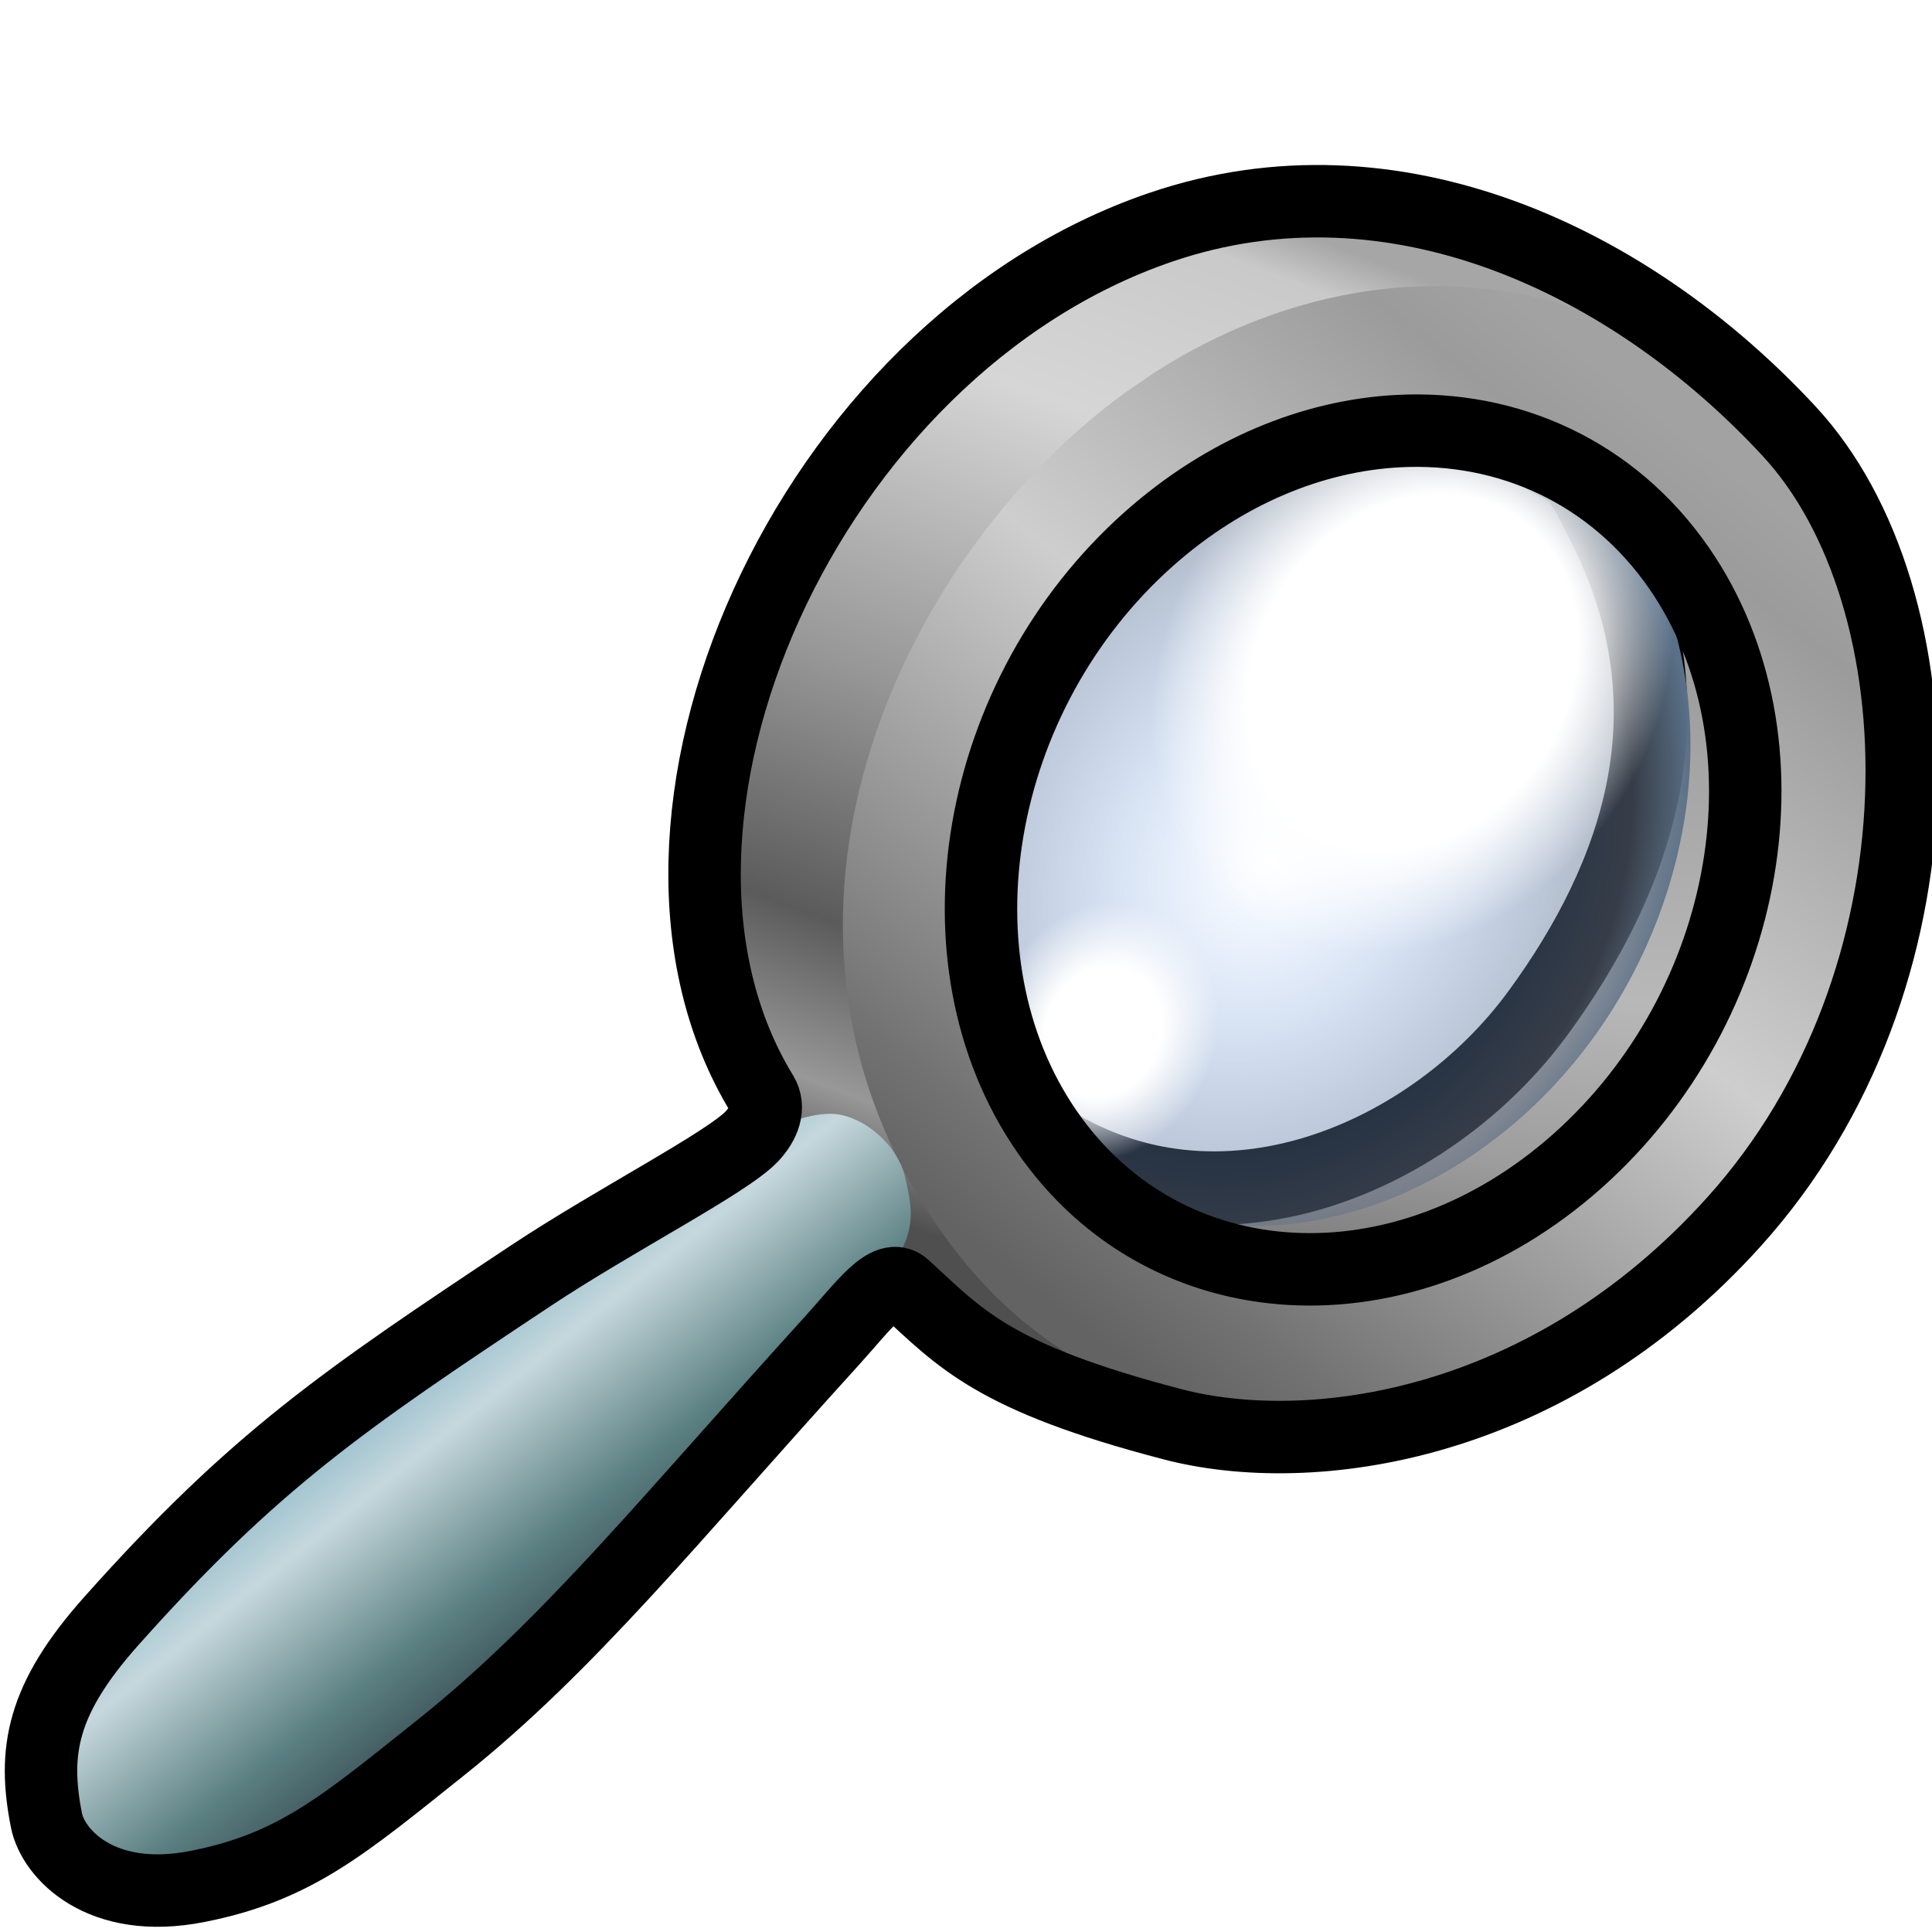
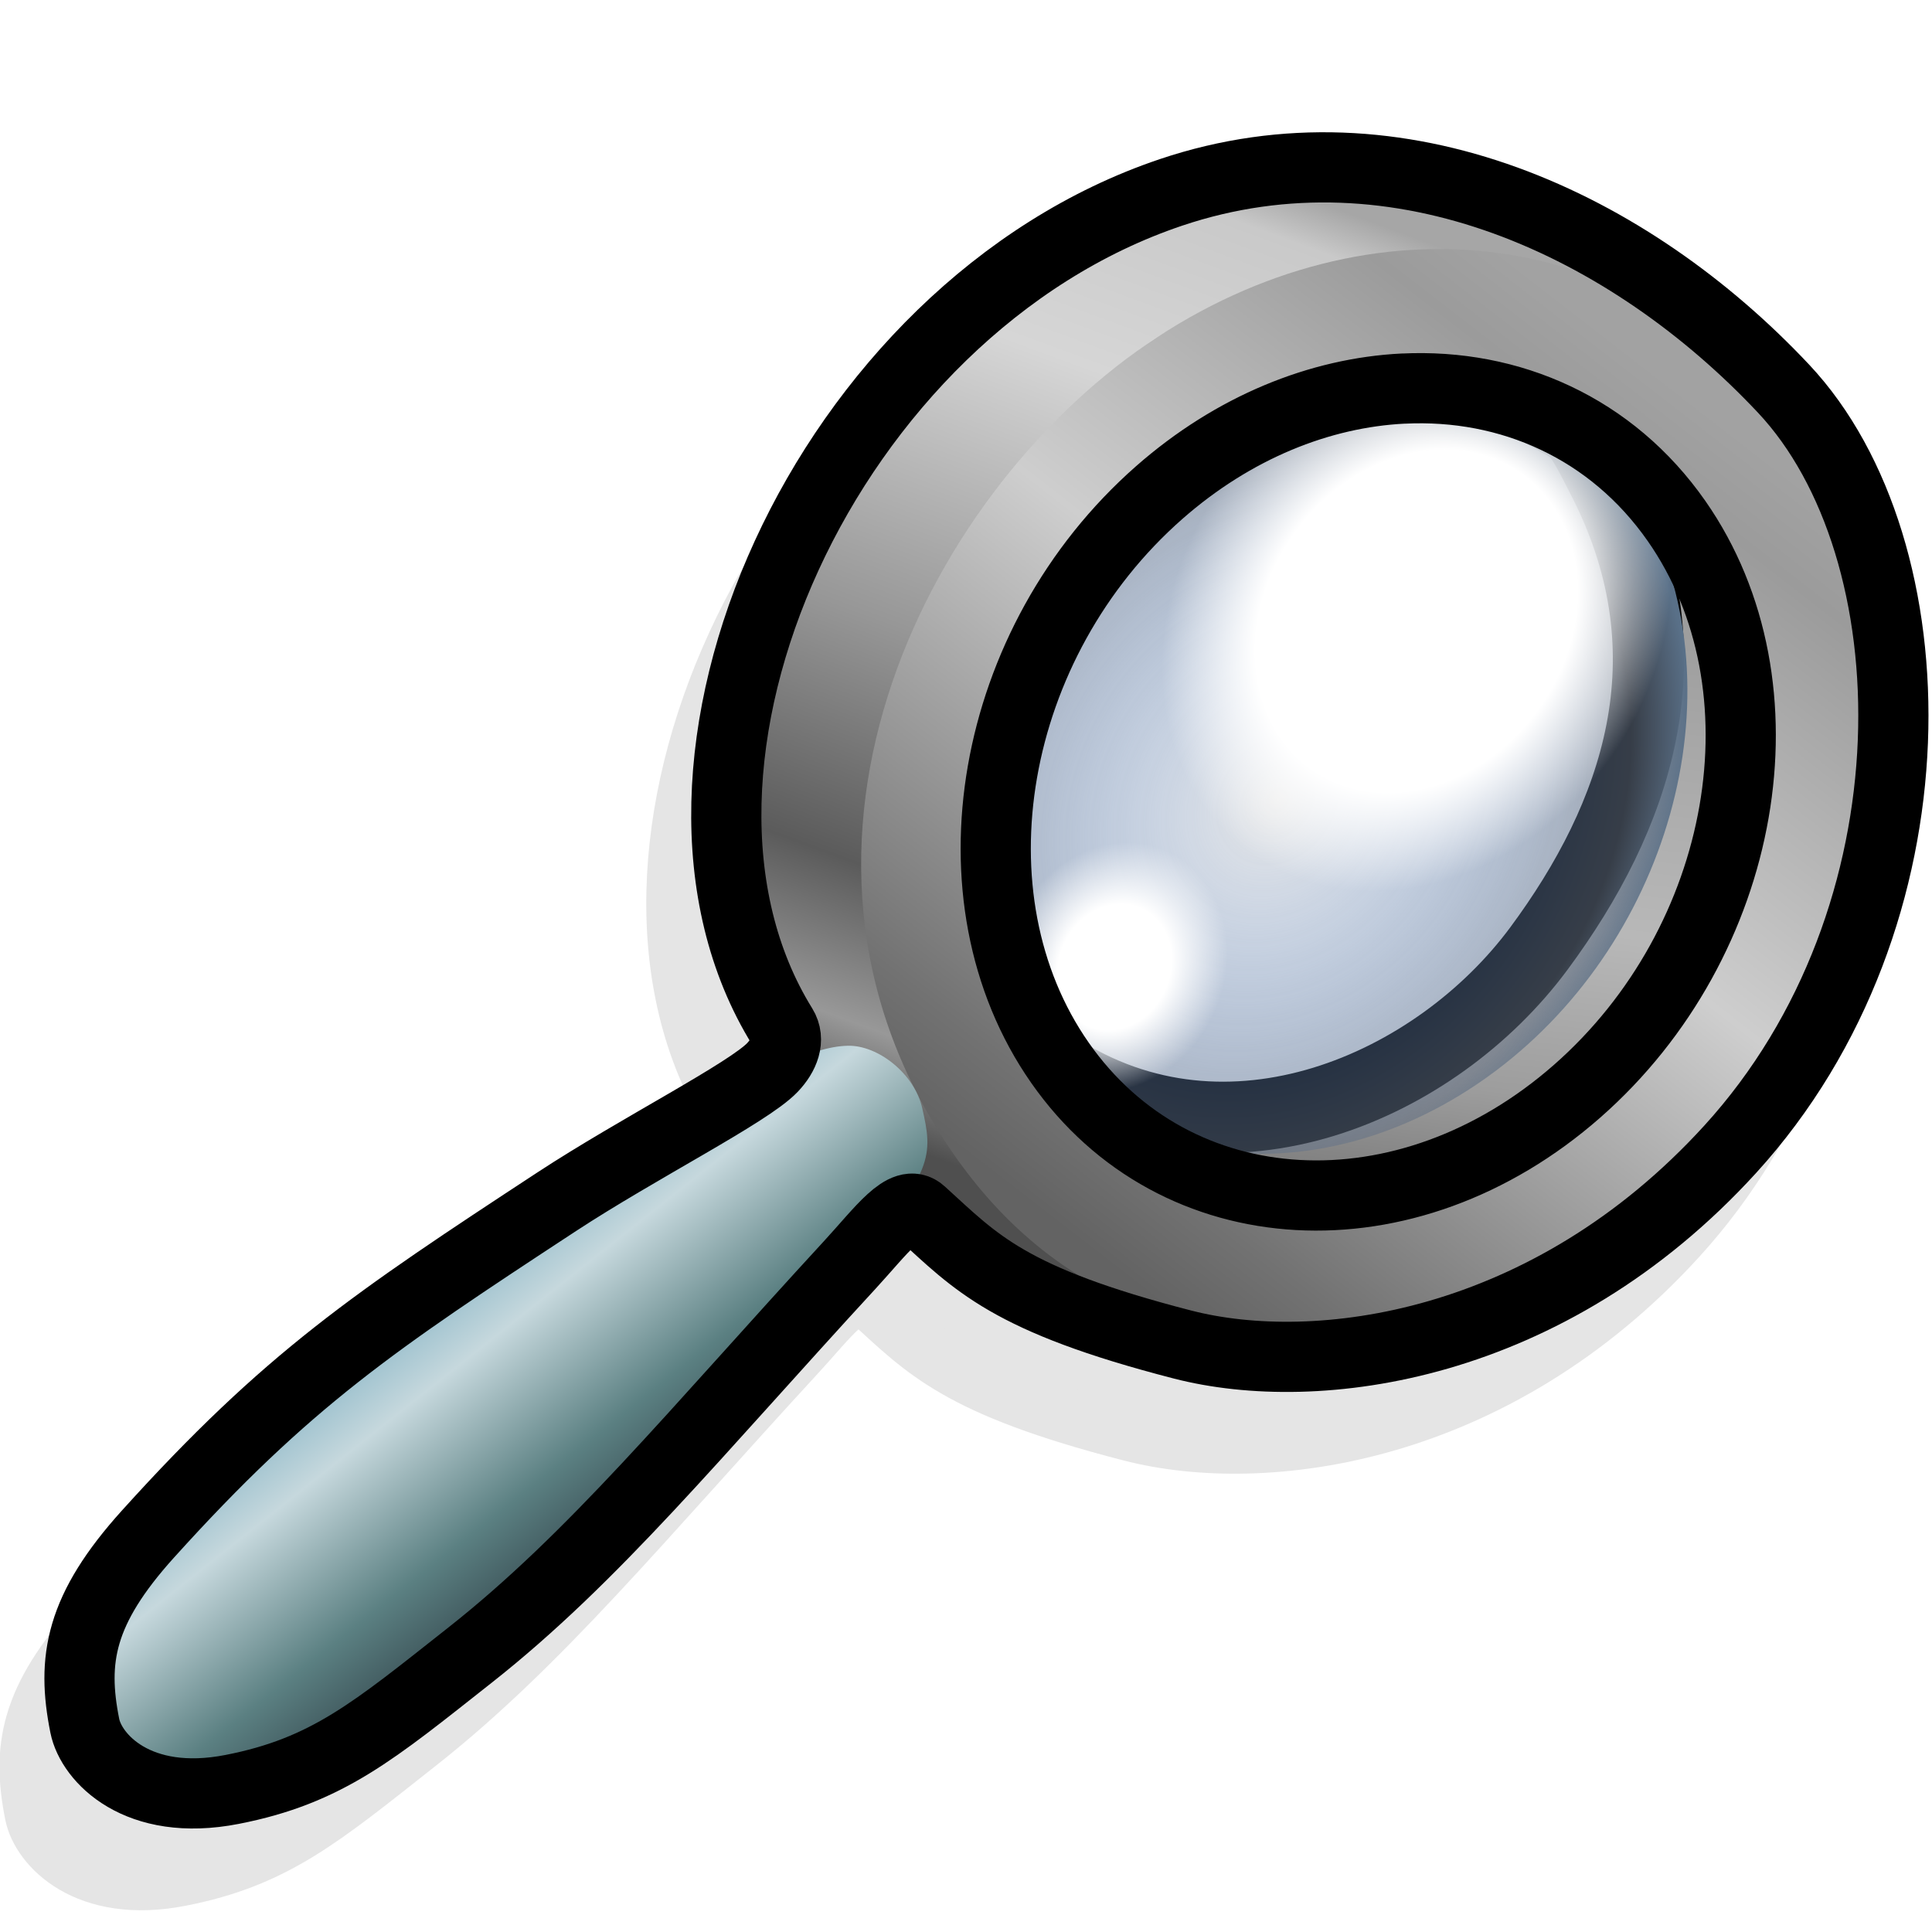
<svg xmlns="http://www.w3.org/2000/svg" xmlns:xlink="http://www.w3.org/1999/xlink" width="48" height="48" viewBox="0 0 48 48" id="svg4968" version="1.1">
  <defs id="defs4970">
    <linearGradient id="linearGradient6164">
      <stop id="stop6166" offset="0" style="stop-color:#636363;stop-opacity:1" />
      <stop style="stop-color:#727272;stop-opacity:1" offset="0.095" id="stop6168" />
      <stop style="stop-color:#cecece;stop-opacity:1" offset="0.551" id="stop6170" />
      <stop id="stop6172" offset="0.919" style="stop-color:#9b9b9b;stop-opacity:1" />
      <stop style="stop-color:#a2a2a2;stop-opacity:1" offset="1" id="stop6174" />
    </linearGradient>
    <linearGradient id="linearGradient6152">
      <stop id="stop6154" offset="0" style="stop-color:#4f4f4f;stop-opacity:1" />
      <stop style="stop-color:#989898;stop-opacity:1;" offset="0.096" id="stop6220" />
      <stop style="stop-color:#5b5b5b;stop-opacity:1" offset="0.242" id="stop6156" />
      <stop id="stop6183" offset="0.473" style="stop-color:#979797;stop-opacity:1" />
      <stop style="stop-color:#d6d6d6;stop-opacity:1" offset="0.772" id="stop6158" />
      <stop id="stop6160" offset="0.955" style="stop-color:#c9c9c9;stop-opacity:1" />
      <stop style="stop-color:#a6a6a6;stop-opacity:1" offset="1" id="stop6162" />
    </linearGradient>
    <linearGradient id="linearGradient6092">
      <stop style="stop-color:#4b5d60;stop-opacity:1" offset="0" id="stop6094" />
      <stop id="stop6106" offset="0.163" style="stop-color:#35484e;stop-opacity:1" />
      <stop style="stop-color:#5b8082;stop-opacity:1" offset="0.409" id="stop6177" />
      <stop id="stop6104" offset="0.754" style="stop-color:#c6d8dd;stop-opacity:1" />
      <stop style="stop-color:#a2c4d0;stop-opacity:1" offset="0.88" id="stop6108" />
      <stop id="stop6102" offset="1" style="stop-color:#98a5aa;stop-opacity:1" />
    </linearGradient>
    <linearGradient id="linearGradient6078">
      <stop style="stop-color:#7e7e7e;stop-opacity:1" offset="0" id="stop6080" />
      <stop id="stop6086" offset="0.128" style="stop-color:#9d9d9d;stop-opacity:1" />
      <stop style="stop-color:#b8b8b8;stop-opacity:1" offset="0.335" id="stop6090" />
      <stop style="stop-color:#919191;stop-opacity:1" offset="0.899" id="stop6088" />
      <stop style="stop-color:#b8b8b8;stop-opacity:1" offset="1" id="stop6082" />
    </linearGradient>
    <radialGradient xlink:href="#linearGradient4846" id="radialGradient4852" cx="99.844" cy="1038.724" fx="99.844" fy="1038.724" r="0.828" gradientTransform="matrix(-2.410643,-2.729165,-12.17476,12.65462,12896.783,-12837.37)" gradientUnits="userSpaceOnUse" />
    <linearGradient id="linearGradient4846">
      <stop style="stop-color:#ffffff;stop-opacity:1;" offset="0" id="stop4848" />
      <stop style="stop-color:#ffffff;stop-opacity:0;" offset="1" id="stop4850" />
    </linearGradient>
    <radialGradient xlink:href="#linearGradient4864-7" id="radialGradient4870-0" cx="22.768" cy="1018.479" fx="22.768" fy="1018.479" r="10.08" gradientTransform="matrix(-0.7598363,-0.6852164,-0.6555442,0.7281066,713.851,-709.584)" gradientUnits="userSpaceOnUse" />
    <linearGradient id="linearGradient4864-7">
      <stop style="stop-color:#4b94ff;stop-opacity:0" offset="0" id="stop4866-3" />
      <stop id="stop4872-3" offset="0.857" style="stop-color:#647184;stop-opacity:0.544" />
      <stop style="stop-color:#597088;stop-opacity:1" offset="1" id="stop4868-1" />
    </linearGradient>
    <radialGradient xlink:href="#linearGradient4876" id="radialGradient4890-1" gradientUnits="userSpaceOnUse" gradientTransform="matrix(0.5256894,2.197553e-6,-2.2696278e-6,0.5430739,-50.92865,-556.4982)" cx="25.195" cy="1015.681" fx="25.195" fy="1015.681" r="5.303" />
    <linearGradient id="linearGradient4876">
      <stop style="stop-color:#ffffff;stop-opacity:1;" offset="0" id="stop4878" />
      <stop id="stop4884" offset="0.504" style="stop-color:#ffffff;stop-opacity:1" />
      <stop style="stop-color:#ffffff;stop-opacity:0;" offset="1" id="stop4880" />
    </linearGradient>
    <radialGradient xlink:href="#linearGradient4892" id="radialGradient4882-9" cx="25.195" cy="1015.681" fx="25.195" fy="1015.681" r="5.303" gradientUnits="userSpaceOnUse" gradientTransform="matrix(1.199131,4.862985e-6,-4.6773504e-6,1.15366,-58.18816,-1179.835)" />
    <linearGradient id="linearGradient4892">
      <stop id="stop4894" offset="0" style="stop-color:#ffffff;stop-opacity:1;" />
      <stop style="stop-color:#ffffff;stop-opacity:1" offset="0.632" id="stop4896" />
      <stop id="stop4898" offset="1" style="stop-color:#ffffff;stop-opacity:0;" />
    </linearGradient>
    <radialGradient xlink:href="#linearGradient4846" id="radialGradient4205" cx="17.617" cy="7.116" fx="17.617" fy="7.116" r="9.832" gradientTransform="matrix(0.9090528,0.9090528,-0.8491136,0.8491136,9.572386,-15.00102)" gradientUnits="userSpaceOnUse" />
    <radialGradient xlink:href="#linearGradient4846" id="radialGradient4215" cx="27.96" cy="23.592" fx="27.96" fy="23.592" r="9.334" gradientTransform="matrix(0.6304442,-1.091961,1.199935,0.6927829,-11.99478,37.85209)" gradientUnits="userSpaceOnUse" />
    <radialGradient xlink:href="#linearGradient4846" id="radialGradient4852-3" cx="99.844" cy="1038.724" fx="99.844" fy="1038.724" r="0.828" gradientTransform="matrix(-2.103766,-2.38174,-10.62491,11.04368,11259.652,-11201.03)" gradientUnits="userSpaceOnUse" />
-     <radialGradient xlink:href="#linearGradient4864-7" id="radialGradient4870-0-6" cx="22.768" cy="1018.479" fx="22.768" fy="1018.479" r="10.08" gradientTransform="matrix(0.9419343,-0.6534222,0.4485432,0.9114582,-446.7198,-892.1027)" gradientUnits="userSpaceOnUse" />
-     <radialGradient xlink:href="#linearGradient4876" id="radialGradient4890-1-2" gradientUnits="userSpaceOnUse" gradientTransform="matrix(0.5865402,2.2896128e-6,-2.5323472e-6,0.5658243,-0.2343784,-537.807)" cx="25.195" cy="1015.681" fx="25.195" fy="1015.681" r="5.303" />
-     <radialGradient xlink:href="#linearGradient4892" id="radialGradient4882-9-4" cx="25.195" cy="1015.681" fx="25.195" fy="1015.681" r="5.303" gradientUnits="userSpaceOnUse" gradientTransform="matrix(1.337935,5.066705e-6,-5.2187738e-6,1.201989,-8.334215,-1187.257)" />
+     <radialGradient xlink:href="#linearGradient4864-7" id="radialGradient4870-0-6" cx="22.768" cy="1018.479" fx="22.768" fy="1018.479" r="10.08" gradientTransform="matrix(0.918207,-0.6289695,0.4372444,0.8773493,-434.4857,-859.3727)" gradientUnits="userSpaceOnUse" />
+     <radialGradient xlink:href="#linearGradient4876" id="radialGradient4890-1-2" gradientUnits="userSpaceOnUse" gradientTransform="matrix(0.569627,2.2123026e-6,-2.4575211e-6,0.545835,0.9491444,-518.8257)" cx="25.195" cy="1015.681" fx="25.195" fy="1015.681" r="5.303" />
+     <radialGradient xlink:href="#linearGradient4892" id="radialGradient4882-9-4" cx="25.195" cy="1015.681" fx="25.195" fy="1015.681" r="5.303" gradientUnits="userSpaceOnUse" gradientTransform="matrix(1.299355,4.8958684e-6,-5.0644544e-6,1.159525,-6.91713,-1145.332)" />
    <radialGradient xlink:href="#linearGradient4846" id="radialGradient4205-8" cx="17.617" cy="7.116" fx="17.617" fy="7.116" r="9.832" gradientTransform="matrix(-0.7933297,0.7933297,0.7410208,0.7410208,45.74681,-10.95808)" gradientUnits="userSpaceOnUse" />
    <radialGradient xlink:href="#linearGradient4846" id="radialGradient4215-5" cx="27.96" cy="23.592" fx="27.96" fy="23.592" r="9.334" gradientTransform="matrix(-0.5501882,-0.9529539,-1.047183,0.6045911,64.56845,35.16678)" gradientUnits="userSpaceOnUse" />
-     <linearGradient xlink:href="#linearGradient6078" id="linearGradient6084" x1="32.76" y1="25.013" x2="35.733" y2="5.561" gradientUnits="userSpaceOnUse" gradientTransform="matrix(1.058595,-0.03784046,-0.04919192,1.061706,2.373683,6.086966)" />
-     <linearGradient xlink:href="#linearGradient6164" id="linearGradient6098" x1="24.159" y1="26.062" x2="39.203" y2="7.033" gradientUnits="userSpaceOnUse" gradientTransform="matrix(1.058595,-0.03784045,-0.04919192,1.061706,2.373683,6.086966)" />
-     <linearGradient xlink:href="#linearGradient6092" id="linearGradient6112" gradientUnits="userSpaceOnUse" x1="14.284" y1="35.002" x2="8.388" y2="27.102" gradientTransform="matrix(1.058595,-0.03784045,0.03784045,1.058595,-1.676516,6.231744)" />
-     <linearGradient xlink:href="#linearGradient6152" id="linearGradient6150" x1="19.21" y1="23.288" x2="28.271" y2="0.712" gradientUnits="userSpaceOnUse" gradientTransform="matrix(1.058595,-0.03784045,-0.04919192,1.061706,2.373683,6.086966)" />
+     <linearGradient xlink:href="#linearGradient6078" id="linearGradient6084" x1="32.76" y1="25.013" x2="35.733" y2="5.561" gradientUnits="userSpaceOnUse" gradientTransform="matrix(1.031929,-0.03642438,-0.04795277,1.021975,3.294988,5.204442)" />
+     <linearGradient xlink:href="#linearGradient6164" id="linearGradient6098" x1="24.159" y1="26.062" x2="39.203" y2="7.033" gradientUnits="userSpaceOnUse" gradientTransform="matrix(1.031929,-0.03642437,-0.04795277,1.021975,3.294987,5.204442)" />
+     <linearGradient xlink:href="#linearGradient6092" id="linearGradient6112" gradientUnits="userSpaceOnUse" x1="14.284" y1="35.002" x2="8.388" y2="27.102" gradientTransform="matrix(1.031929,-0.03642437,0.03688725,1.01898,-0.6531871,5.343802)" />
+     <linearGradient xlink:href="#linearGradient6152" id="linearGradient6150" x1="19.21" y1="23.288" x2="28.271" y2="0.712" gradientUnits="userSpaceOnUse" gradientTransform="matrix(1.031929,-0.03642437,-0.04795277,1.021975,3.294987,5.204442)" />
  </defs>
-   <path style="opacity:1;fill:url(#linearGradient6084);fill-opacity:1;fill-rule:evenodd;stroke:#000000;stroke-width:1.828;stroke-linecap:round;stroke-linejoin:round;stroke-miterlimit:4;stroke-dasharray:none;stroke-dashoffset:1.284;stroke-opacity:1" d="m 38.392,11.359 c 0.825,0.5 0.73,0.234 1.498,1.776 2.238,4.495 0.821,8.613 -1.673,12.026 -2.624,3.59 -7.939,5.943 -12.281,3.084 3.556,4.541 10.172,5.483 14.262,1.751 4.09,-3.732 4.805,-11.22 1.527,-15.869 -3.278,-4.649 -1.015,-2.588 -3.332,-2.768 z" id="path6022" />
-   <path id="path6015" style="opacity:1;fill:url(#linearGradient6150);fill-opacity:1;fill-rule:evenodd;stroke:none;stroke-width:0.698;stroke-linecap:round;stroke-linejoin:round;stroke-miterlimit:4;stroke-dasharray:none;stroke-dashoffset:1.284;stroke-opacity:1" d="M 28.229,9.558 C 30.978,7.556 38.276,7.281 43.407,10.299 38.198,6.055 33.499,4.23 27.616,6.724 20.403,9.781 15.971,19.814 19.148,26.748 c 1.312,2.864 3.438,7.113 12.36,8.349 C 18.157,32.446 18.071,16.953 28.229,9.558 Z" />
-   <path style="opacity:1;fill:url(#radialGradient4870-0-6);fill-opacity:1;fill-rule:evenodd;stroke:none;stroke-width:0.857;stroke-linecap:round;stroke-linejoin:round;stroke-miterlimit:4;stroke-dasharray:none;stroke-dashoffset:1.284;stroke-opacity:1" d="m 28.453,11.164 c 4.791,-3.132 10.463,-1.723 12.669,3.146 2.205,4.869 0.109,11.353 -4.681,14.484 C 31.651,31.925 25.98,30.518 23.773,25.65 21.567,20.781 23.662,14.296 28.453,11.164 Z" id="path4858-4-6" />
-   <ellipse cy="36.89" cx="14.541" id="circle4888-7-9" style="opacity:1;fill:url(#radialGradient4890-1-2);fill-opacity:1;fill-rule:evenodd;stroke:none;stroke-width:1.2;stroke-linecap:round;stroke-linejoin:round;stroke-miterlimit:4;stroke-dasharray:none;stroke-dashoffset:1.284;stroke-opacity:1" transform="matrix(0.8370494,-0.5471274,0.4127175,0.9108591,0,0)" rx="3.339" ry="3.119" />
-   <ellipse style="opacity:1;fill:url(#radialGradient4882-9-4);fill-opacity:1;fill-rule:evenodd;stroke:none;stroke-width:1.2;stroke-linecap:round;stroke-linejoin:round;stroke-miterlimit:4;stroke-dasharray:none;stroke-dashoffset:1.284;stroke-opacity:1" id="path4860-9-7" cx="25.37" cy="33.581" transform="matrix(0.8370494,-0.5471274,0.4127175,0.9108591,0,0)" rx="7.25" ry="6.771" />
-   <path d="M 41.724,14.128 C 38.784,9.86 32.88,9.531 28.54,13.393 c -4.34,3.862 -5.473,10.45 -2.533,14.716 2.94,4.266 8.842,4.596 13.183,0.736 4.341,-3.861 5.476,-10.45 2.534,-14.717 z m 2.727,-2.407 c 3.569,5.201 2.71,13.089 -2.08,18.409 -4.761,5.289 -13.934,7.619 -18.962,0.499 C 17.914,22.846 22.514,13.518 28.229,9.558 33.944,5.599 40.881,6.52 44.451,11.721 Z" style="opacity:1;fill:url(#linearGradient6098);fill-opacity:1;fill-rule:evenodd;stroke:none;stroke-width:0.698;stroke-linecap:round;stroke-linejoin:round;stroke-miterlimit:4;stroke-dasharray:none;stroke-dashoffset:1.284;stroke-opacity:1" id="path4180-9" />
-   <path style="opacity:1;fill:url(#linearGradient6112);fill-opacity:1;fill-rule:evenodd;stroke:none;stroke-width:0.698;stroke-linecap:round;stroke-linejoin:round;stroke-miterlimit:4;stroke-dasharray:none;stroke-dashoffset:1.284;stroke-opacity:1" d="m 16.348,29.828 c -4.548,3.241 -10.456,6.455 -13.583,10.447 -1.608,2.053 -1.95,3.241 -1.612,4.95 0.163,0.826 1.343,2.119 3.755,1.642 2.427,-0.48 3.616,-1.513 6.055,-3.459 3.168,-2.528 5.711,-5.705 9.686,-10.077 2.173,-2.39 2.115,-2.846 1.848,-4.047 -0.199,-0.895 -1.132,-1.628 -1.892,-1.612 -0.96,0.019 -2.25,0.725 -4.258,2.156 z" id="path6110" />
-   <path style="opacity:1;fill:none;fill-opacity:1;fill-rule:evenodd;stroke:none;stroke-width:0.698;stroke-linecap:round;stroke-linejoin:round;stroke-miterlimit:4;stroke-dasharray:none;stroke-dashoffset:1.284;stroke-opacity:1" d="m 32.837,5.593 c -1.659,-0.006 -3.382,0.352 -5.22,1.131 -7.212,3.057 -11.645,13.09 -8.468,20.024 0.163,0.356 0.34,0.733 0.54,1.124 -0.844,0.296 -1.903,0.931 -3.339,1.955 -4.548,3.241 -10.456,6.455 -13.583,10.447 -1.608,2.053 -1.949,3.242 -1.611,4.951 0.163,0.826 1.342,2.119 3.754,1.642 2.427,-0.48 3.617,-1.513 6.056,-3.459 3.168,-2.528 5.712,-5.705 9.687,-10.078 0.81,-0.891 1.309,-1.512 1.603,-2.004 1.303,1.198 3.132,2.292 5.797,3.051 1.05,0.417 2.147,0.636 3.259,0.687 0.068,0.01 0.129,0.023 0.198,0.033 -0.038,-0.008 -0.074,-0.018 -0.112,-0.026 4.033,0.155 8.235,-1.898 10.976,-4.943 4.789,-5.321 5.65,-13.208 2.081,-18.409 -0.397,-0.578 -0.842,-1.095 -1.316,-1.566 0.089,0.05 0.183,0.093 0.271,0.145 C 43.216,10.143 43.028,10.015 42.838,9.865 42.292,9.363 41.707,8.927 41.085,8.561 38.349,6.696 35.687,5.604 32.837,5.593 Z m 1.919,5.117 c 2.723,-0.137 5.314,1.018 6.969,3.418 2.941,4.267 1.807,10.855 -2.534,14.716 -4.341,3.86 -10.243,3.531 -13.183,-0.735 -2.941,-4.266 -1.808,-10.854 2.532,-14.716 1.899,-1.689 4.098,-2.577 6.217,-2.683 z" id="path6185" />
-   <path style="opacity:1;fill:none;fill-opacity:1;fill-rule:evenodd;stroke:none;stroke-width:0.698;stroke-linecap:round;stroke-linejoin:round;stroke-miterlimit:4;stroke-dasharray:none;stroke-dashoffset:1.284;stroke-opacity:1" d="m 32.837,5.593 c -1.659,-0.006 -3.382,0.352 -5.22,1.131 -7.212,3.057 -11.645,13.09 -8.468,20.024 0.163,0.356 0.34,0.733 0.54,1.124 -0.844,0.296 -1.903,0.931 -3.339,1.955 -4.548,3.241 -10.456,6.455 -13.583,10.447 -1.608,2.053 -1.949,3.242 -1.611,4.951 0.163,0.826 1.342,2.119 3.754,1.642 2.427,-0.48 3.617,-1.513 6.056,-3.459 3.168,-2.528 5.712,-5.705 9.687,-10.078 0.81,-0.891 1.309,-1.512 1.603,-2.004 1.303,1.198 3.132,2.292 5.797,3.051 1.05,0.417 2.147,0.636 3.259,0.687 0.068,0.01 0.129,0.023 0.198,0.033 -0.038,-0.008 -0.074,-0.018 -0.112,-0.026 4.033,0.155 8.235,-1.898 10.976,-4.943 4.789,-5.321 5.65,-13.208 2.081,-18.409 -0.397,-0.578 -0.842,-1.095 -1.316,-1.566 0.089,0.05 0.183,0.093 0.271,0.145 C 43.216,10.143 43.028,10.015 42.838,9.865 42.292,9.363 41.707,8.927 41.085,8.561 38.349,6.696 35.687,5.604 32.837,5.593 Z m 1.919,5.117 c 1.275,-0.064 2.518,0.162 3.653,0.659 0.801,0.482 0.719,0.239 1.48,1.767 2.238,4.495 0.822,8.611 -1.672,12.024 -2.56,3.502 -7.68,5.814 -11.96,3.271 -0.083,-0.108 -0.171,-0.208 -0.25,-0.322 -2.941,-4.266 -1.808,-10.854 2.532,-14.716 1.899,-1.689 4.098,-2.577 6.217,-2.683 z m 7.13,14.698 c -0.027,0.051 -0.052,0.101 -0.08,0.152 0.028,-0.05 0.052,-0.102 0.08,-0.152 z m -0.25,0.436 c -0.613,1.045 -1.381,2.016 -2.303,2.863 0.897,-0.843 1.672,-1.814 2.303,-2.863 z" id="path6200" />
-   <path style="opacity:1;fill:none;fill-opacity:1;fill-rule:evenodd;stroke:#000000;stroke-width:1.8;stroke-linecap:round;stroke-linejoin:round;stroke-miterlimit:4;stroke-dasharray:none;stroke-dashoffset:1.284;stroke-opacity:1" d="M 28.839,5.646 C 20.04,8.644 14.821,20.461 18.932,27.18 c 0.205,0.334 0.049,0.732 -0.251,1.052 -0.612,0.652 -3.413,2.082 -5.497,3.465 -4.653,3.089 -6.861,4.586 -10.419,8.578 -1.735,1.946 -1.949,3.242 -1.611,4.951 0.163,0.826 1.342,2.119 3.754,1.642 2.427,-0.48 3.617,-1.513 6.056,-3.459 3.168,-2.528 5.712,-5.705 9.687,-10.078 0.81,-0.891 1.397,-1.745 1.819,-1.357 1.403,1.291 2.213,2.249 6.659,3.411 3.421,0.894 9.323,0.114 13.961,-5.04 5.415,-6.017 5.186,-15.505 1.361,-19.631 C 40.544,6.497 34.661,3.661 28.839,5.646 Z m 5.917,5.064 c 2.723,-0.137 5.314,1.018 6.969,3.418 2.941,4.267 1.807,10.855 -2.534,14.716 -4.34,3.86 -10.243,3.531 -13.183,-0.735 -2.941,-4.266 -1.808,-10.854 2.532,-14.716 1.899,-1.689 4.098,-2.577 6.217,-2.683 z" id="path6211" />
+   <path style="opacity:1;vector-effect:none;fill:#e5e5e5;fill-opacity:1;fill-rule:evenodd;stroke:#e5e5e5;stroke-width:1.4;stroke-linecap:butt;stroke-linejoin:miter;stroke-miterlimit:4;stroke-dasharray:none;stroke-dashoffset:1.284;stroke-opacity:1" d="m 27.805,6.983 c -8.577,2.886 -13.665,14.261 -9.657,20.728 0.199,0.322 0.048,0.704 -0.244,1.012 -0.596,0.628 -3.327,2.004 -5.358,3.335 -4.535,2.973 -6.688,4.414 -10.157,8.257 -1.691,1.873 -1.9,3.121 -1.57,4.766 0.159,0.795 1.308,2.039 3.659,1.58 2.366,-0.462 3.526,-1.456 5.903,-3.33 3.088,-2.433 5.568,-5.492 9.443,-9.701 0.79,-0.858 1.362,-1.68 1.773,-1.306 1.368,1.243 2.157,2.165 6.492,3.283 3.335,0.861 9.088,0.11 13.61,-4.851 5.278,-5.792 5.055,-14.924 1.327,-18.897 C 39.216,7.803 33.481,5.073 27.805,6.983 Z" id="path7469" />
+   <path style="opacity:1;fill:url(#linearGradient6084);fill-opacity:1;fill-rule:evenodd;stroke:#000000;stroke-width:1.77;stroke-linecap:round;stroke-linejoin:round;stroke-miterlimit:4;stroke-dasharray:none;stroke-dashoffset:1.284;stroke-opacity:1" d="m 38.406,10.279 c 0.805,0.482 0.711,0.225 1.46,1.71 2.182,4.327 0.801,8.29 -1.631,11.575 -2.558,3.456 -7.739,5.72 -11.972,2.969 3.466,4.371 9.916,5.278 13.902,1.686 3.987,-3.592 4.684,-10.8 1.488,-15.275 -3.195,-4.475 -0.99,-2.491 -3.248,-2.664 z" id="path6022" />
+   <path id="path6015" style="opacity:1;fill:url(#linearGradient6150);fill-opacity:1;fill-rule:evenodd;stroke:none;stroke-width:0.676;stroke-linecap:round;stroke-linejoin:round;stroke-miterlimit:4;stroke-dasharray:none;stroke-dashoffset:1.284;stroke-opacity:1" d="M 28.499,8.545 C 31.179,6.619 38.293,6.353 43.295,9.259 38.216,5.174 33.636,3.417 27.901,5.818 20.87,8.761 16.55,18.418 19.647,25.093 c 1.279,2.757 3.352,6.847 12.048,8.036 C 18.681,30.577 18.597,15.664 28.499,8.545 Z" />
+   <path style="opacity:1;fill:url(#radialGradient4870-0-6);fill-opacity:1;fill-rule:evenodd;stroke:none;stroke-width:0.831;stroke-linecap:round;stroke-linejoin:round;stroke-miterlimit:4;stroke-dasharray:none;stroke-dashoffset:1.284;stroke-opacity:1" d="m 28.718,10.092 c 4.67,-3.015 10.2,-1.659 12.35,3.028 2.149,4.687 0.107,10.928 -4.563,13.942 -4.669,3.014 -10.198,1.659 -12.349,-3.026 -2.151,-4.686 -0.108,-10.93 4.562,-13.944 z" id="path4858-4-6" />
+   <ellipse cy="35.569" cx="15.298" id="circle4888-7-9" style="opacity:1;fill:url(#radialGradient4890-1-2);fill-opacity:1;fill-rule:evenodd;stroke:none;stroke-width:1.161;stroke-linecap:round;stroke-linejoin:round;stroke-miterlimit:4;stroke-dasharray:none;stroke-dashoffset:1.284;stroke-opacity:1" transform="matrix(0.8401915,-0.5422898,0.4170547,0.9088814,0,0)" rx="3.243" ry="3.008" />
+   <ellipse style="opacity:1;fill:url(#radialGradient4882-9-4);fill-opacity:1;fill-rule:evenodd;stroke:none;stroke-width:1.161;stroke-linecap:round;stroke-linejoin:round;stroke-miterlimit:4;stroke-dasharray:none;stroke-dashoffset:1.284;stroke-opacity:1" id="path4860-9-7" cx="25.815" cy="32.376" transform="matrix(0.8401915,-0.5422898,0.4170547,0.9088814,0,0)" rx="7.041" ry="6.531" />
+   <path d="M 41.654,12.944 C 38.788,8.837 33.033,8.52 28.802,12.237 c -4.23,3.717 -5.336,10.059 -2.469,14.165 2.866,4.107 8.619,4.424 12.851,0.709 4.232,-3.717 5.338,-10.059 2.47,-14.166 z m 2.658,-2.317 c 3.48,5.006 2.641,12.599 -2.027,17.72 C 37.644,33.439 28.703,35.681 23.802,28.828 18.444,21.336 22.928,12.357 28.499,8.546 34.07,4.735 40.833,5.622 44.313,10.628 Z" style="opacity:1;fill:url(#linearGradient6098);fill-opacity:1;fill-rule:evenodd;stroke:none;stroke-width:0.676;stroke-linecap:round;stroke-linejoin:round;stroke-miterlimit:4;stroke-dasharray:none;stroke-dashoffset:1.284;stroke-opacity:1" id="path4180-9" />
+   <path style="opacity:1;fill:url(#linearGradient6112);fill-opacity:1;fill-rule:evenodd;stroke:none;stroke-width:0.676;stroke-linecap:round;stroke-linejoin:round;stroke-miterlimit:4;stroke-dasharray:none;stroke-dashoffset:1.284;stroke-opacity:1" d="M 16.918,28.057 C 12.485,31.177 6.726,34.27 3.677,38.113 c -1.567,1.976 -1.901,3.119 -1.571,4.765 0.159,0.795 1.309,2.04 3.661,1.581 2.366,-0.462 3.525,-1.456 5.903,-3.33 3.088,-2.433 5.567,-5.491 9.442,-9.7 2.118,-2.301 2.062,-2.74 1.801,-3.896 -0.194,-0.862 -1.103,-1.567 -1.844,-1.552 -0.936,0.019 -2.193,0.698 -4.151,2.076 z" id="path6110" />
+   <path style="opacity:1;fill:none;fill-opacity:1;fill-rule:evenodd;stroke:none;stroke-width:0.676;stroke-linecap:round;stroke-linejoin:round;stroke-miterlimit:4;stroke-dasharray:none;stroke-dashoffset:1.284;stroke-opacity:1" d="m 32.991,4.729 c -1.617,-0.006 -3.297,0.339 -5.089,1.089 C 20.871,8.761 16.55,18.418 19.647,25.093 c 0.159,0.343 0.332,0.706 0.527,1.082 -0.822,0.285 -1.855,0.896 -3.255,1.882 C 12.485,31.176 6.725,34.27 3.677,38.113 2.11,40.089 1.777,41.233 2.107,42.879 c 0.159,0.795 1.308,2.039 3.659,1.58 2.366,-0.462 3.526,-1.456 5.903,-3.33 3.088,-2.433 5.568,-5.492 9.443,-9.701 0.79,-0.858 1.276,-1.455 1.563,-1.929 1.27,1.153 3.053,2.206 5.65,2.937 1.024,0.401 2.093,0.612 3.177,0.661 0.067,0.01 0.125,0.022 0.193,0.031 -0.038,-0.007 -0.072,-0.017 -0.109,-0.025 3.931,0.149 8.028,-1.827 10.699,-4.758 4.669,-5.122 5.508,-12.713 2.028,-17.72 -0.387,-0.556 -0.821,-1.054 -1.283,-1.508 0.087,0.048 0.178,0.09 0.264,0.14 C 43.108,9.109 42.926,8.985 42.74,8.841 42.208,8.358 41.637,7.938 41.031,7.586 38.364,5.791 35.769,4.739 32.991,4.729 Z m 1.871,4.925 c 2.655,-0.132 5.18,0.98 6.793,3.29 2.867,4.107 1.761,10.449 -2.47,14.165 -4.231,3.716 -9.985,3.399 -12.851,-0.708 -2.867,-4.107 -1.762,-10.448 2.468,-14.165 1.851,-1.626 3.995,-2.48 6.06,-2.583 z" id="path6185" />
+   <path style="opacity:1;fill:none;fill-opacity:1;fill-rule:evenodd;stroke:none;stroke-width:0.676;stroke-linecap:round;stroke-linejoin:round;stroke-miterlimit:4;stroke-dasharray:none;stroke-dashoffset:1.284;stroke-opacity:1" d="m 32.991,4.729 c -1.617,-0.006 -3.297,0.339 -5.089,1.089 C 20.871,8.761 16.55,18.418 19.647,25.093 c 0.159,0.343 0.332,0.706 0.527,1.082 -0.822,0.285 -1.855,0.896 -3.255,1.882 C 12.485,31.176 6.725,34.27 3.677,38.113 2.11,40.089 1.777,41.233 2.107,42.879 c 0.159,0.795 1.308,2.039 3.659,1.58 2.366,-0.462 3.526,-1.456 5.903,-3.33 3.088,-2.433 5.568,-5.492 9.443,-9.701 0.79,-0.858 1.276,-1.455 1.563,-1.929 1.27,1.153 3.053,2.206 5.65,2.937 1.024,0.401 2.093,0.612 3.177,0.661 0.067,0.01 0.125,0.022 0.193,0.031 -0.038,-0.007 -0.072,-0.017 -0.109,-0.025 3.931,0.149 8.028,-1.827 10.699,-4.758 4.669,-5.122 5.508,-12.713 2.028,-17.72 -0.387,-0.556 -0.821,-1.054 -1.283,-1.508 0.087,0.048 0.178,0.09 0.264,0.14 C 43.108,9.109 42.926,8.985 42.74,8.841 42.208,8.358 41.637,7.938 41.031,7.586 38.364,5.791 35.769,4.739 32.991,4.729 Z m 1.871,4.925 c 1.243,-0.062 2.455,0.156 3.561,0.635 0.781,0.464 0.701,0.23 1.443,1.701 2.182,4.327 0.802,8.289 -1.63,11.574 -2.495,3.371 -7.486,5.596 -11.659,3.149 -0.081,-0.104 -0.167,-0.201 -0.243,-0.31 -2.867,-4.107 -1.762,-10.448 2.468,-14.165 1.851,-1.626 3.995,-2.48 6.06,-2.583 z m 6.95,14.148 c -0.026,0.049 -0.051,0.098 -0.078,0.146 0.028,-0.048 0.051,-0.098 0.078,-0.146 z m -0.244,0.419 c -0.597,1.006 -1.347,1.94 -2.245,2.755 0.874,-0.812 1.63,-1.746 2.245,-2.755 z" id="path6200" />
+   <path style="opacity:1;fill:none;fill-opacity:1;fill-rule:evenodd;stroke:#000000;stroke-width:1.744;stroke-linecap:round;stroke-linejoin:round;stroke-miterlimit:4;stroke-dasharray:none;stroke-dashoffset:1.284;stroke-opacity:1" d="M 29.093,4.78 C 20.517,7.666 15.428,19.041 19.436,25.508 c 0.199,0.322 0.048,0.704 -0.244,1.012 -0.596,0.628 -3.327,2.004 -5.358,3.335 -4.535,2.973 -6.688,4.414 -10.157,8.257 -1.691,1.873 -1.9,3.121 -1.57,4.766 0.159,0.795 1.308,2.039 3.659,1.58 2.366,-0.462 3.526,-1.456 5.903,-3.33 3.088,-2.433 5.568,-5.492 9.443,-9.701 0.79,-0.858 1.362,-1.68 1.773,-1.306 1.368,1.243 2.157,2.165 6.492,3.283 3.335,0.861 9.088,0.11 13.61,-4.851 C 48.265,22.762 48.042,13.63 44.314,9.658 40.504,5.6 34.769,2.87 29.093,4.78 Z m 5.768,4.875 c 2.655,-0.132 5.18,0.98 6.793,3.29 2.867,4.107 1.762,10.449 -2.47,14.165 -4.231,3.716 -9.985,3.399 -12.851,-0.708 -2.867,-4.107 -1.762,-10.448 2.468,-14.165 1.851,-1.626 3.995,-2.48 6.06,-2.583 z" id="path6211" />
</svg>
